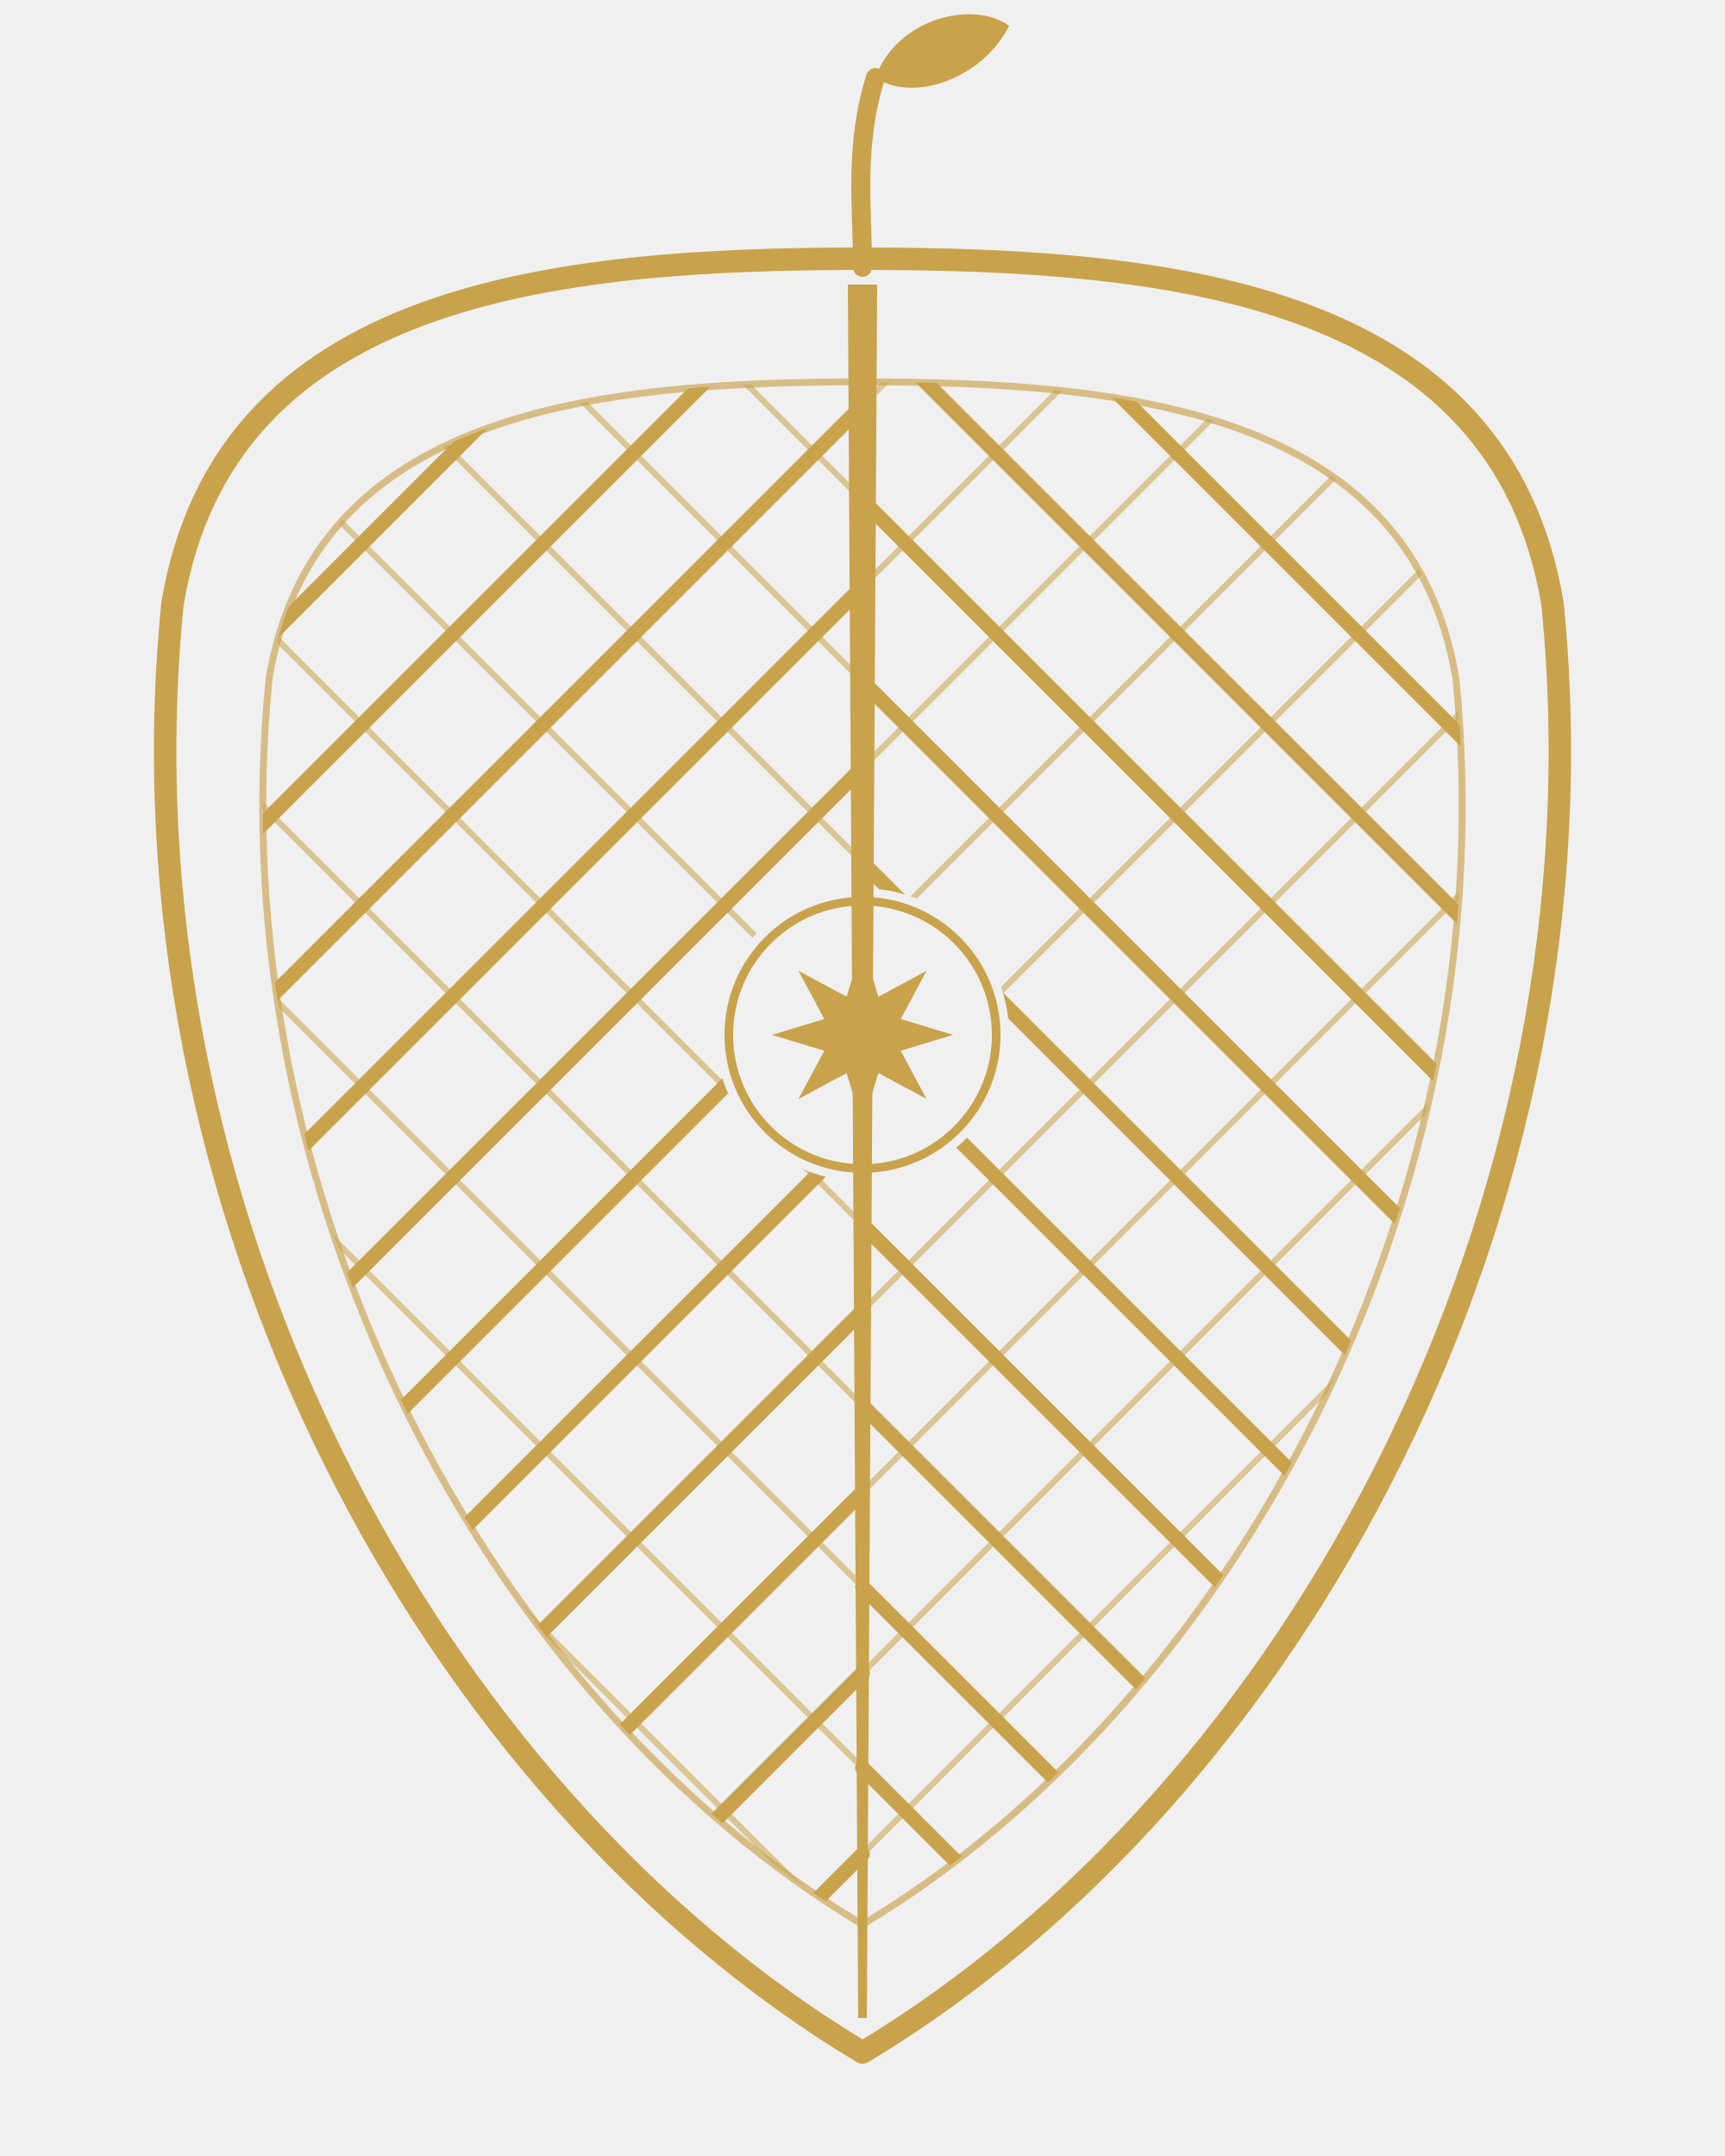
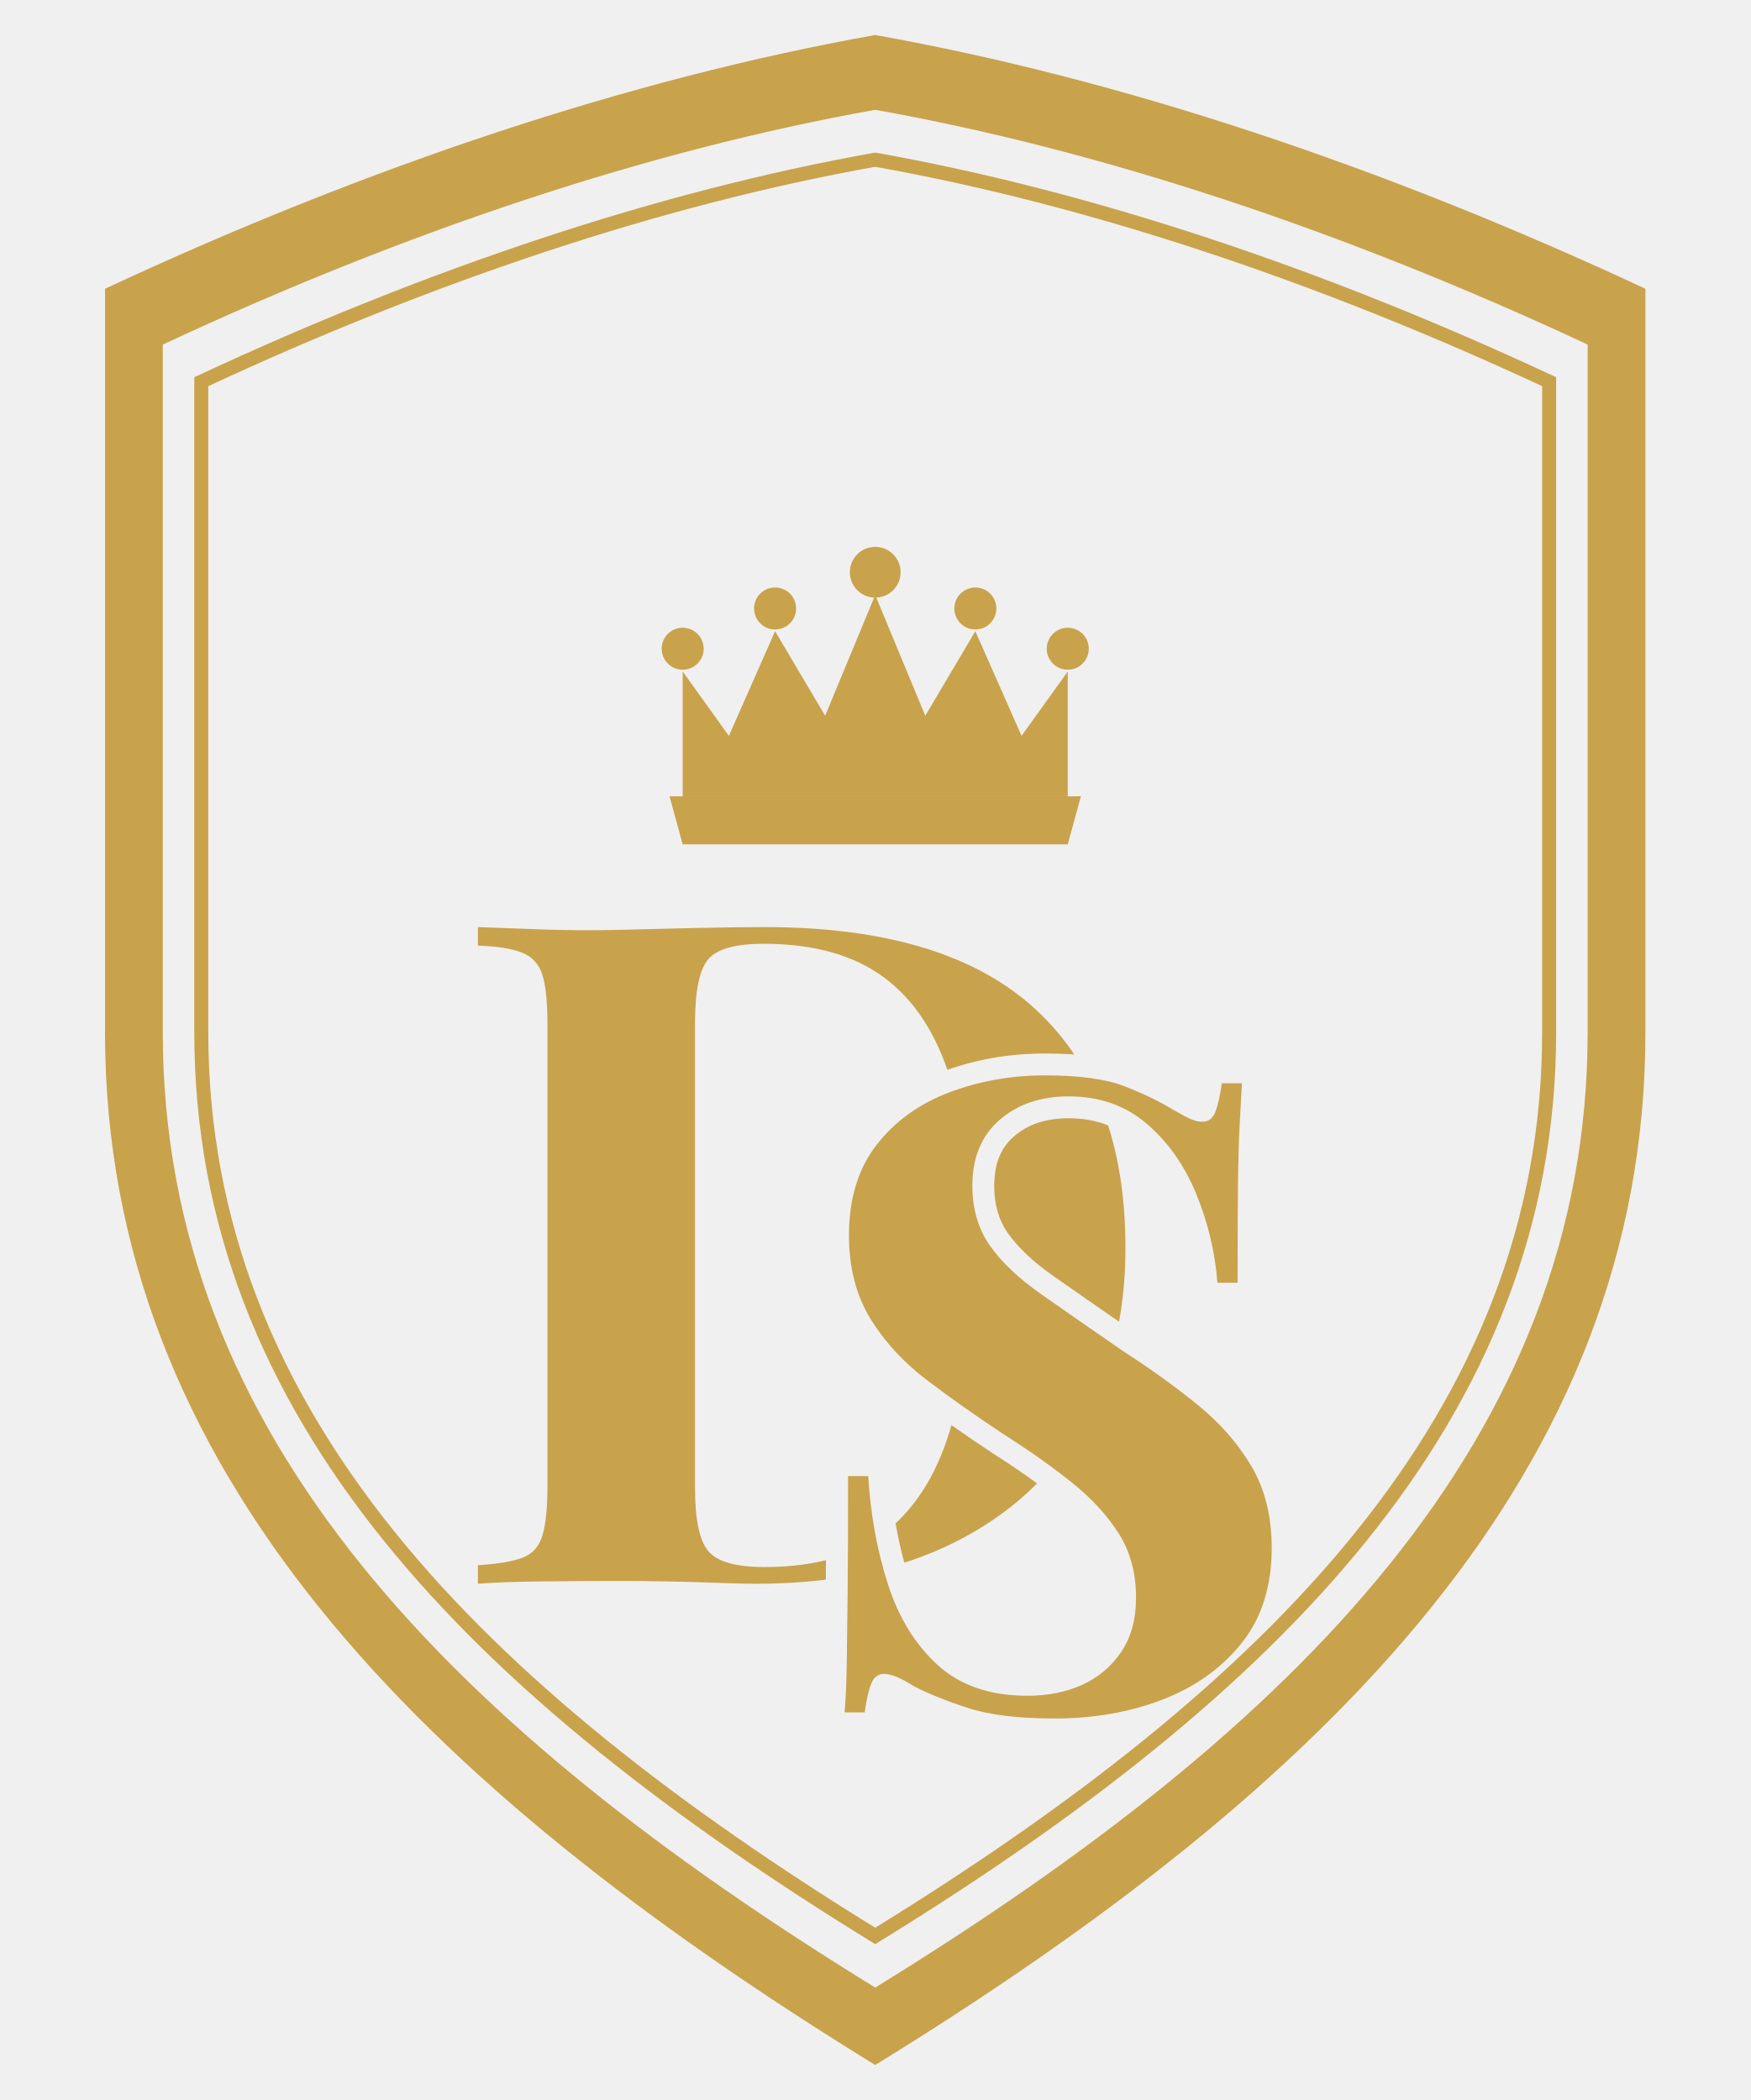
- <svg xmlns="http://www.w3.org/2000/svg" viewBox="0 0 200 250">
-   <defs>
-     <mask id="gk">
-       <path d="M100.00 44.28 C130.96 44.28 163.64 47.72 168.80 78.68 C174.82 138.88 143.00 197.36 100.00 223.16 C57.00 197.36 25.18 138.88 31.20 78.68 C36.36 47.72 69.04 44.28 100.00 44.28 Z" fill="#fff" />
-       <circle cx="100" cy="120" r="17" fill="#000" />
-     </mask>
-   </defs>
-   <g mask="url(#gk)">
-     <g stroke="#C9A24C" fill="none" stroke-linecap="round">
-       <path d="M100 -320 L220 -200" stroke-width="1.7" />
-       <path d="M100 -320 L-20 -440" stroke-width="0.7" stroke-opacity=".55" />
-       <path d="M100 -520 L220 -640" stroke-width="0.7" stroke-opacity=".55" />
-       <path d="M100 -520 L-20 -400" stroke-width="1.7" />
-       <path d="M100 -299 L220 -179" stroke-width="1.7" />
-       <path d="M100 -299 L-20 -419" stroke-width="0.7" stroke-opacity=".55" />
-       <path d="M100 -499 L220 -619" stroke-width="0.7" stroke-opacity=".55" />
-       <path d="M100 -499 L-20 -379" stroke-width="1.7" />
-       <path d="M100 -278 L220 -158" stroke-width="1.7" />
-       <path d="M100 -278 L-20 -398" stroke-width="0.7" stroke-opacity=".55" />
-       <path d="M100 -478 L220 -598" stroke-width="0.7" stroke-opacity=".55" />
-       <path d="M100 -478 L-20 -358" stroke-width="1.7" />
-       <path d="M100 -257 L220 -137" stroke-width="1.7" />
-       <path d="M100 -257 L-20 -377" stroke-width="0.7" stroke-opacity=".55" />
-       <path d="M100 -457 L220 -577" stroke-width="0.7" stroke-opacity=".55" />
-       <path d="M100 -457 L-20 -337" stroke-width="1.7" />
-       <path d="M100 -236 L220 -116" stroke-width="1.7" />
-       <path d="M100 -236 L-20 -356" stroke-width="0.7" stroke-opacity=".55" />
-       <path d="M100 -436 L220 -556" stroke-width="0.7" stroke-opacity=".55" />
-       <path d="M100 -436 L-20 -316" stroke-width="1.7" />
-       <path d="M100 -215 L220 -95" stroke-width="1.7" />
-       <path d="M100 -215 L-20 -335" stroke-width="0.7" stroke-opacity=".55" />
-       <path d="M100 -415 L220 -535" stroke-width="0.7" stroke-opacity=".55" />
-       <path d="M100 -415 L-20 -295" stroke-width="1.7" />
-       <path d="M100 -194 L220 -74" stroke-width="1.7" />
-       <path d="M100 -194 L-20 -314" stroke-width="0.7" stroke-opacity=".55" />
-       <path d="M100 -394 L220 -514" stroke-width="0.7" stroke-opacity=".55" />
-       <path d="M100 -394 L-20 -274" stroke-width="1.7" />
-       <path d="M100 -173 L220 -53" stroke-width="1.7" />
-       <path d="M100 -173 L-20 -293" stroke-width="0.7" stroke-opacity=".55" />
-       <path d="M100 -373 L220 -493" stroke-width="0.7" stroke-opacity=".55" />
-       <path d="M100 -373 L-20 -253" stroke-width="1.7" />
-       <path d="M100 -152 L220 -32" stroke-width="1.7" />
-       <path d="M100 -152 L-20 -272" stroke-width="0.7" stroke-opacity=".55" />
-       <path d="M100 -352 L220 -472" stroke-width="0.7" stroke-opacity=".55" />
-       <path d="M100 -352 L-20 -232" stroke-width="1.7" />
-       <path d="M100 -131 L220 -11" stroke-width="1.7" />
-       <path d="M100 -131 L-20 -251" stroke-width="0.7" stroke-opacity=".55" />
-       <path d="M100 -331 L220 -451" stroke-width="0.7" stroke-opacity=".55" />
-       <path d="M100 -331 L-20 -211" stroke-width="1.7" />
-       <path d="M100 -110 L220 10" stroke-width="1.7" />
-       <path d="M100 -110 L-20 -230" stroke-width="0.7" stroke-opacity=".55" />
-       <path d="M100 -310 L220 -430" stroke-width="0.7" stroke-opacity=".55" />
-       <path d="M100 -310 L-20 -190" stroke-width="1.7" />
-       <path d="M100 -89 L220 31" stroke-width="1.7" />
-       <path d="M100 -89 L-20 -209" stroke-width="0.7" stroke-opacity=".55" />
-       <path d="M100 -289 L220 -409" stroke-width="0.7" stroke-opacity=".55" />
-       <path d="M100 -289 L-20 -169" stroke-width="1.7" />
-       <path d="M100 -68 L220 52" stroke-width="1.7" />
-       <path d="M100 -68 L-20 -188" stroke-width="0.7" stroke-opacity=".55" />
-       <path d="M100 -268 L220 -388" stroke-width="0.7" stroke-opacity=".55" />
-       <path d="M100 -268 L-20 -148" stroke-width="1.7" />
-       <path d="M100 -47 L220 73" stroke-width="1.7" />
-       <path d="M100 -47 L-20 -167" stroke-width="0.7" stroke-opacity=".55" />
-       <path d="M100 -247 L220 -367" stroke-width="0.7" stroke-opacity=".55" />
-       <path d="M100 -247 L-20 -127" stroke-width="1.7" />
-       <path d="M100 -26 L220 94" stroke-width="1.7" />
-       <path d="M100 -26 L-20 -146" stroke-width="0.7" stroke-opacity=".55" />
-       <path d="M100 -226 L220 -346" stroke-width="0.7" stroke-opacity=".55" />
-       <path d="M100 -226 L-20 -106" stroke-width="1.7" />
-       <path d="M100 -5 L220 115" stroke-width="1.7" />
-       <path d="M100 -5 L-20 -125" stroke-width="0.7" stroke-opacity=".55" />
-       <path d="M100 -205 L220 -325" stroke-width="0.7" stroke-opacity=".55" />
-       <path d="M100 -205 L-20 -85" stroke-width="1.7" />
-       <path d="M100 16 L220 136" stroke-width="1.7" />
-       <path d="M100 16 L-20 -104" stroke-width="0.7" stroke-opacity=".55" />
-       <path d="M100 -184 L220 -304" stroke-width="0.7" stroke-opacity=".55" />
-       <path d="M100 -184 L-20 -64" stroke-width="1.7" />
-       <path d="M100 37 L220 157" stroke-width="1.7" />
-       <path d="M100 37 L-20 -83" stroke-width="0.7" stroke-opacity=".55" />
-       <path d="M100 -163 L220 -283" stroke-width="0.7" stroke-opacity=".55" />
-       <path d="M100 -163 L-20 -43" stroke-width="1.7" />
-       <path d="M100 58 L220 178" stroke-width="1.7" />
-       <path d="M100 58 L-20 -62" stroke-width="0.7" stroke-opacity=".55" />
-       <path d="M100 -142 L220 -262" stroke-width="0.7" stroke-opacity=".55" />
-       <path d="M100 -142 L-20 -22" stroke-width="1.7" />
-       <path d="M100 79 L220 199" stroke-width="1.7" />
-       <path d="M100 79 L-20 -41" stroke-width="0.7" stroke-opacity=".55" />
-       <path d="M100 -121 L220 -241" stroke-width="0.7" stroke-opacity=".55" />
-       <path d="M100 -121 L-20 -1" stroke-width="1.7" />
-       <path d="M100 100 L220 220" stroke-width="1.7" />
-       <path d="M100 100 L-20 -20" stroke-width="0.7" stroke-opacity=".55" />
-       <path d="M100 -100 L220 -220" stroke-width="0.7" stroke-opacity=".55" />
-       <path d="M100 -100 L-20 20" stroke-width="1.7" />
-       <path d="M100 121 L220 241" stroke-width="1.7" />
-       <path d="M100 121 L-20 1" stroke-width="0.7" stroke-opacity=".55" />
-       <path d="M100 -79 L220 -199" stroke-width="0.7" stroke-opacity=".55" />
-       <path d="M100 -79 L-20 41" stroke-width="1.7" />
-       <path d="M100 142 L220 262" stroke-width="1.7" />
-       <path d="M100 142 L-20 22" stroke-width="0.7" stroke-opacity=".55" />
-       <path d="M100 -58 L220 -178" stroke-width="0.7" stroke-opacity=".55" />
-       <path d="M100 -58 L-20 62" stroke-width="1.7" />
-       <path d="M100 163 L220 283" stroke-width="1.7" />
-       <path d="M100 163 L-20 43" stroke-width="0.7" stroke-opacity=".55" />
-       <path d="M100 -37 L220 -157" stroke-width="0.7" stroke-opacity=".55" />
-       <path d="M100 -37 L-20 83" stroke-width="1.7" />
-       <path d="M100 184 L220 304" stroke-width="1.7" />
-       <path d="M100 184 L-20 64" stroke-width="0.7" stroke-opacity=".55" />
-       <path d="M100 -16 L220 -136" stroke-width="0.7" stroke-opacity=".55" />
-       <path d="M100 -16 L-20 104" stroke-width="1.7" />
-       <path d="M100 205 L220 325" stroke-width="1.7" />
-       <path d="M100 205 L-20 85" stroke-width="0.7" stroke-opacity=".55" />
-       <path d="M100 5 L220 -115" stroke-width="0.7" stroke-opacity=".55" />
-       <path d="M100 5 L-20 125" stroke-width="1.7" />
-       <path d="M100 226 L220 346" stroke-width="1.7" />
-       <path d="M100 226 L-20 106" stroke-width="0.7" stroke-opacity=".55" />
-       <path d="M100 26 L220 -94" stroke-width="0.7" stroke-opacity=".55" />
-       <path d="M100 26 L-20 146" stroke-width="1.7" />
-       <path d="M100 247 L220 367" stroke-width="1.7" />
-       <path d="M100 247 L-20 127" stroke-width="0.7" stroke-opacity=".55" />
-       <path d="M100 47 L220 -73" stroke-width="0.7" stroke-opacity=".55" />
-       <path d="M100 47 L-20 167" stroke-width="1.7" />
-       <path d="M100 268 L220 388" stroke-width="1.7" />
-       <path d="M100 268 L-20 148" stroke-width="0.7" stroke-opacity=".55" />
-       <path d="M100 68 L220 -52" stroke-width="0.7" stroke-opacity=".55" />
-       <path d="M100 68 L-20 188" stroke-width="1.7" />
-       <path d="M100 289 L220 409" stroke-width="1.7" />
-       <path d="M100 289 L-20 169" stroke-width="0.7" stroke-opacity=".55" />
-       <path d="M100 89 L220 -31" stroke-width="0.7" stroke-opacity=".55" />
-       <path d="M100 89 L-20 209" stroke-width="1.7" />
-       <path d="M100 310 L220 430" stroke-width="1.7" />
-       <path d="M100 310 L-20 190" stroke-width="0.7" stroke-opacity=".55" />
-       <path d="M100 110 L220 -10" stroke-width="0.7" stroke-opacity=".55" />
-       <path d="M100 110 L-20 230" stroke-width="1.7" />
-       <path d="M100 331 L220 451" stroke-width="1.7" />
-       <path d="M100 331 L-20 211" stroke-width="0.7" stroke-opacity=".55" />
-       <path d="M100 131 L220 11" stroke-width="0.7" stroke-opacity=".55" />
-       <path d="M100 131 L-20 251" stroke-width="1.7" />
-       <path d="M100 352 L220 472" stroke-width="1.7" />
-       <path d="M100 352 L-20 232" stroke-width="0.7" stroke-opacity=".55" />
-       <path d="M100 152 L220 32" stroke-width="0.7" stroke-opacity=".55" />
-       <path d="M100 152 L-20 272" stroke-width="1.7" />
-       <path d="M100 373 L220 493" stroke-width="1.7" />
-       <path d="M100 373 L-20 253" stroke-width="0.7" stroke-opacity=".55" />
-       <path d="M100 173 L220 53" stroke-width="0.7" stroke-opacity=".55" />
-       <path d="M100 173 L-20 293" stroke-width="1.7" />
-       <path d="M100 394 L220 514" stroke-width="1.7" />
-       <path d="M100 394 L-20 274" stroke-width="0.7" stroke-opacity=".55" />
-       <path d="M100 194 L220 74" stroke-width="0.7" stroke-opacity=".55" />
-       <path d="M100 194 L-20 314" stroke-width="1.7" />
-       <path d="M100 415 L220 535" stroke-width="1.7" />
-       <path d="M100 415 L-20 295" stroke-width="0.7" stroke-opacity=".55" />
-       <path d="M100 215 L220 95" stroke-width="0.7" stroke-opacity=".55" />
-       <path d="M100 215 L-20 335" stroke-width="1.7" />
-       <path d="M100 436 L220 556" stroke-width="1.7" />
-       <path d="M100 436 L-20 316" stroke-width="0.7" stroke-opacity=".55" />
-       <path d="M100 236 L220 116" stroke-width="0.7" stroke-opacity=".55" />
-       <path d="M100 236 L-20 356" stroke-width="1.7" />
-       <path d="M100 457 L220 577" stroke-width="1.7" />
-       <path d="M100 457 L-20 337" stroke-width="0.7" stroke-opacity=".55" />
-       <path d="M100 257 L220 137" stroke-width="0.7" stroke-opacity=".55" />
-       <path d="M100 257 L-20 377" stroke-width="1.7" />
-       <path d="M100 478 L220 598" stroke-width="1.7" />
-       <path d="M100 478 L-20 358" stroke-width="0.7" stroke-opacity=".55" />
-       <path d="M100 278 L220 158" stroke-width="0.7" stroke-opacity=".55" />
-       <path d="M100 278 L-20 398" stroke-width="1.7" />
-       <path d="M100 499 L220 619" stroke-width="1.7" />
-       <path d="M100 499 L-20 379" stroke-width="0.7" stroke-opacity=".55" />
-       <path d="M100 299 L220 179" stroke-width="0.7" stroke-opacity=".55" />
-       <path d="M100 299 L-20 419" stroke-width="1.7" />
-       <path d="M100 520 L220 640" stroke-width="1.7" />
-       <path d="M100 520 L-20 400" stroke-width="0.7" stroke-opacity=".55" />
-       <path d="M100 320 L220 200" stroke-width="0.7" stroke-opacity=".55" />
-       <path d="M100 320 L-20 440" stroke-width="1.7" />
-       <path d="M100 541 L220 661" stroke-width="1.7" />
-       <path d="M100 541 L-20 421" stroke-width="0.7" stroke-opacity=".55" />
-       <path d="M100 341 L220 221" stroke-width="0.7" stroke-opacity=".55" />
-       <path d="M100 341 L-20 461" stroke-width="1.7" />
-       <path d="M100 562 L220 682" stroke-width="1.7" />
-       <path d="M100 562 L-20 442" stroke-width="0.7" stroke-opacity=".55" />
-       <path d="M100 362 L220 242" stroke-width="0.7" stroke-opacity=".55" />
-       <path d="M100 362 L-20 482" stroke-width="1.7" />
-       <path d="M100 583 L220 703" stroke-width="1.7" />
-       <path d="M100 583 L-20 463" stroke-width="0.7" stroke-opacity=".55" />
-       <path d="M100 383 L220 263" stroke-width="0.7" stroke-opacity=".55" />
-       <path d="M100 383 L-20 503" stroke-width="1.7" />
-       <path d="M100 604 L220 724" stroke-width="1.7" />
-       <path d="M100 604 L-20 484" stroke-width="0.7" stroke-opacity=".55" />
-       <path d="M100 404 L220 284" stroke-width="0.7" stroke-opacity=".55" />
-       <path d="M100 404 L-20 524" stroke-width="1.7" />
-     </g>
+ <svg xmlns="http://www.w3.org/2000/svg" viewBox="0 0 200 240">
+   <path d="M100,4 C128,9 158,19 188,33 L188,118 C188,168 152,204 100,236 C48,204 12,168 12,118 L12,33 C42,19 72,9 100,4 Z M100.00,12.55 C125.90,17.17 153.65,26.42 181.40,39.38 L181.40,118.00 C181.40,164.25 148.10,197.55 100.00,227.15 C51.90,197.55 18.60,164.25 18.60,118.00 L18.60,39.38 C46.35,26.42 74.10,17.17 100.00,12.55 Z" fill="#C9A24C" fill-rule="evenodd" />
+   <path d="M100.00,18.25 C124.50,22.62 150.75,31.38 177.00,43.62 L177.00,118.00 C177.00,161.75 145.50,193.25 100.00,221.25 C54.50,193.25 23.00,161.75 23.00,118.00 L23.00,43.62 C49.25,31.38 75.50,22.62 100.00,18.25 Z" fill="none" stroke="#C9A24C" stroke-width="1.6" />
+   <g fill="#C9A24C">
+     <path d="M78.0,91 L78.0,76.74 L83.28,84.10 L88.56,72.14 L94.28,81.80 L100.00,68.00 L105.72,81.80 L111.44,72.14 L116.72,84.10 L122.00,76.74 L122.0,91 Z" />
+     <path d="M76.5,91 L123.5,91 L122.0,96.5 L78.0,96.5 Z" />
+     <circle cx="78.00" cy="74.14" r="2.4" />
+     <circle cx="88.56" cy="69.54" r="2.4" />
+     <circle cx="100.00" cy="65.40" r="2.9" />
+     <circle cx="111.44" cy="69.54" r="2.4" />
+     <circle cx="122.00" cy="74.14" r="2.4" />
  </g>
-   <path d="M100.00 44.28 C130.96 44.28 163.64 47.72 168.80 78.68 C174.82 138.88 143.00 197.36 100.00 223.16 C57.00 197.36 25.18 138.88 31.20 78.68 C36.36 47.72 69.04 44.28 100.00 44.28 Z" fill="none" stroke="#C9A24C" stroke-width="0.8" stroke-opacity=".65" />
-   <path d="M100.00 30.00 C136.00 30.00 174.00 34.00 180.00 70.00 C187.00 140.00 150.00 208.00 100.00 238.00 C50.00 208.00 13.00 140.00 20.00 70.00 C26.00 34.00 64.00 30.00 100.00 30.00 Z" fill="none" stroke="#C9A24C" stroke-width="2.6" stroke-linejoin="round" />
-   <path d="M98.3 33 L101.7 33 L100.5 234 L99.5 234 Z" fill="#C9A24C" />
-   <circle cx="100" cy="120" r="15.5" fill="none" stroke="#C9A24C" stroke-width="1" />
-   <path d="M100.00,109.50 L101.84,115.57 L107.42,112.58 L104.43,118.16 L110.50,120.00 L104.43,121.84 L107.42,127.42 L101.84,124.43 L100.00,130.50 L98.16,124.43 L92.58,127.42 L95.57,121.84 L89.50,120.00 L95.57,118.16 L92.58,112.58 L98.16,115.57 Z" fill="#C9A24C" />
-   <path d="M100 31 C100 24, 99 17, 101.5 9" fill="none" stroke="#C9A24C" stroke-width="2.2" stroke-linecap="round" />
-   <path d="M101.5 9 C104 2, 113 0, 117 3 C114 9, 106 12, 101.5 9 Z" fill="#C9A24C" />
+   <mask id="ko">
+     <rect x="0" y="0" width="200" height="240" fill="#fff" />
+     <path d="M119.4 122.9Q125.3 122.9 128.5 124.15Q131.7 125.4 134.0 126.8Q135.2 127.5 135.95 127.85Q136.7 128.2 137.4 128.2Q138.4 128.2 138.85 127.1Q139.3 126.0 139.6 123.8H141.9Q141.8 125.7 141.65 128.35Q141.5 131.0 141.45 135.3Q141.4 139.6 141.4 146.6H139.1Q138.7 141.4 136.7 136.5Q134.7 131.6 131.05 128.45Q127.4 125.3 122.1 125.3Q117.3 125.3 114.2 128.0Q111.1 130.7 111.1 135.5Q111.1 139.5 113.1 142.35Q115.1 145.2 118.95 147.9Q122.8 150.6 128.3 154.4Q133.1 157.5 136.9 160.6Q140.7 163.7 143.0 167.6Q145.3 171.5 145.3 176.9Q145.3 183.5 141.85 187.8Q138.4 192.1 132.8 194.25Q127.2 196.4 120.5 196.4Q114.3 196.4 110.6 195.2Q106.9 194.0 104.4 192.7Q102.2 191.3 101.0 191.3Q100.0 191.3 99.55 192.4Q99.1 193.5 98.8 195.7H96.5Q96.7 193.3 96.75 190.1Q96.8 186.9 96.85 181.75Q96.9 176.6 96.9 168.7H99.2Q99.6 175.3 101.45 181.05Q103.3 186.8 107.15 190.3Q111.0 193.8 117.4 193.8Q120.9 193.8 123.65 192.55Q126.4 191.3 128.1 188.8Q129.8 186.3 129.8 182.6Q129.8 178.4 127.85 175.3Q125.9 172.2 122.55 169.5Q119.2 166.8 114.8 164.0Q110.1 160.9 106.0 157.8Q101.9 154.7 99.45 150.7Q97.0 146.7 97.0 141.2Q97.0 134.9 100.15 130.85Q103.3 126.8 108.45 124.85Q113.6 122.9 119.4 122.9Z" fill="#000" stroke="#000" stroke-width="5" stroke-linejoin="round" />
+   </mask>
+   <g mask="url(#ko)">
+     <path d="M87.358 105.952Q108.24 105.952 118.416 115.439Q128.592 124.926 128.592 142.628Q128.592 154.182 123.61 162.821Q118.628 171.46 109.141 176.23Q99.654 181.0 86.404 181.0Q84.708 181.0 81.952 180.894Q79.196 180.788 76.228 180.735Q73.26 180.682 70.928 180.682Q66.264 180.682 61.759 180.735Q57.254 180.788 54.604 181.0V178.88Q57.996 178.668 59.692 178.032Q61.388 177.396 61.971 175.488Q62.554 173.58 62.554 169.764V117.188Q62.554 113.266 61.971 111.411Q61.388 109.556 59.639 108.867Q57.89 108.178 54.604 108.072V105.952Q57.254 106.058 61.759 106.217Q66.264 106.376 70.716 106.27Q74.532 106.164 79.355 106.058Q84.178 105.952 87.358 105.952ZM87.252 107.86Q82.376 107.86 80.892 109.662Q79.408 111.464 79.408 116.976V169.976Q79.408 175.488 80.945 177.29Q82.482 179.092 87.358 179.092Q96.262 179.092 101.403 174.905Q106.544 170.718 108.77 162.662Q110.996 154.606 110.996 143.052Q110.996 131.18 108.611 123.389Q106.226 115.598 101.032 111.729Q95.838 107.86 87.252 107.86Z" fill="#C9A24C" />
+   </g>
+   <path d="M119.4 122.9Q125.3 122.9 128.5 124.15Q131.7 125.4 134.0 126.8Q135.2 127.5 135.95 127.85Q136.7 128.2 137.4 128.2Q138.4 128.2 138.85 127.1Q139.3 126.0 139.6 123.8H141.9Q141.8 125.7 141.65 128.35Q141.5 131.0 141.45 135.3Q141.4 139.6 141.4 146.6H139.1Q138.7 141.4 136.7 136.5Q134.7 131.6 131.05 128.45Q127.4 125.3 122.1 125.3Q117.3 125.3 114.2 128.0Q111.1 130.7 111.1 135.5Q111.1 139.5 113.1 142.35Q115.1 145.2 118.95 147.9Q122.8 150.6 128.3 154.4Q133.1 157.5 136.9 160.6Q140.7 163.7 143.0 167.6Q145.3 171.5 145.3 176.9Q145.3 183.5 141.85 187.8Q138.4 192.1 132.8 194.25Q127.2 196.4 120.5 196.4Q114.3 196.4 110.6 195.2Q106.9 194.0 104.4 192.7Q102.2 191.3 101.0 191.3Q100.0 191.3 99.55 192.4Q99.1 193.5 98.8 195.7H96.5Q96.7 193.3 96.75 190.1Q96.8 186.9 96.85 181.75Q96.9 176.6 96.9 168.7H99.2Q99.6 175.3 101.45 181.05Q103.3 186.8 107.15 190.3Q111.0 193.8 117.4 193.8Q120.9 193.8 123.65 192.55Q126.4 191.3 128.1 188.8Q129.8 186.3 129.8 182.6Q129.8 178.4 127.85 175.3Q125.9 172.2 122.55 169.5Q119.2 166.8 114.8 164.0Q110.1 160.9 106.0 157.8Q101.9 154.7 99.45 150.7Q97.0 146.7 97.0 141.2Q97.0 134.9 100.15 130.85Q103.3 126.8 108.45 124.85Q113.6 122.9 119.4 122.9Z" fill="#C9A24C" />
</svg>
